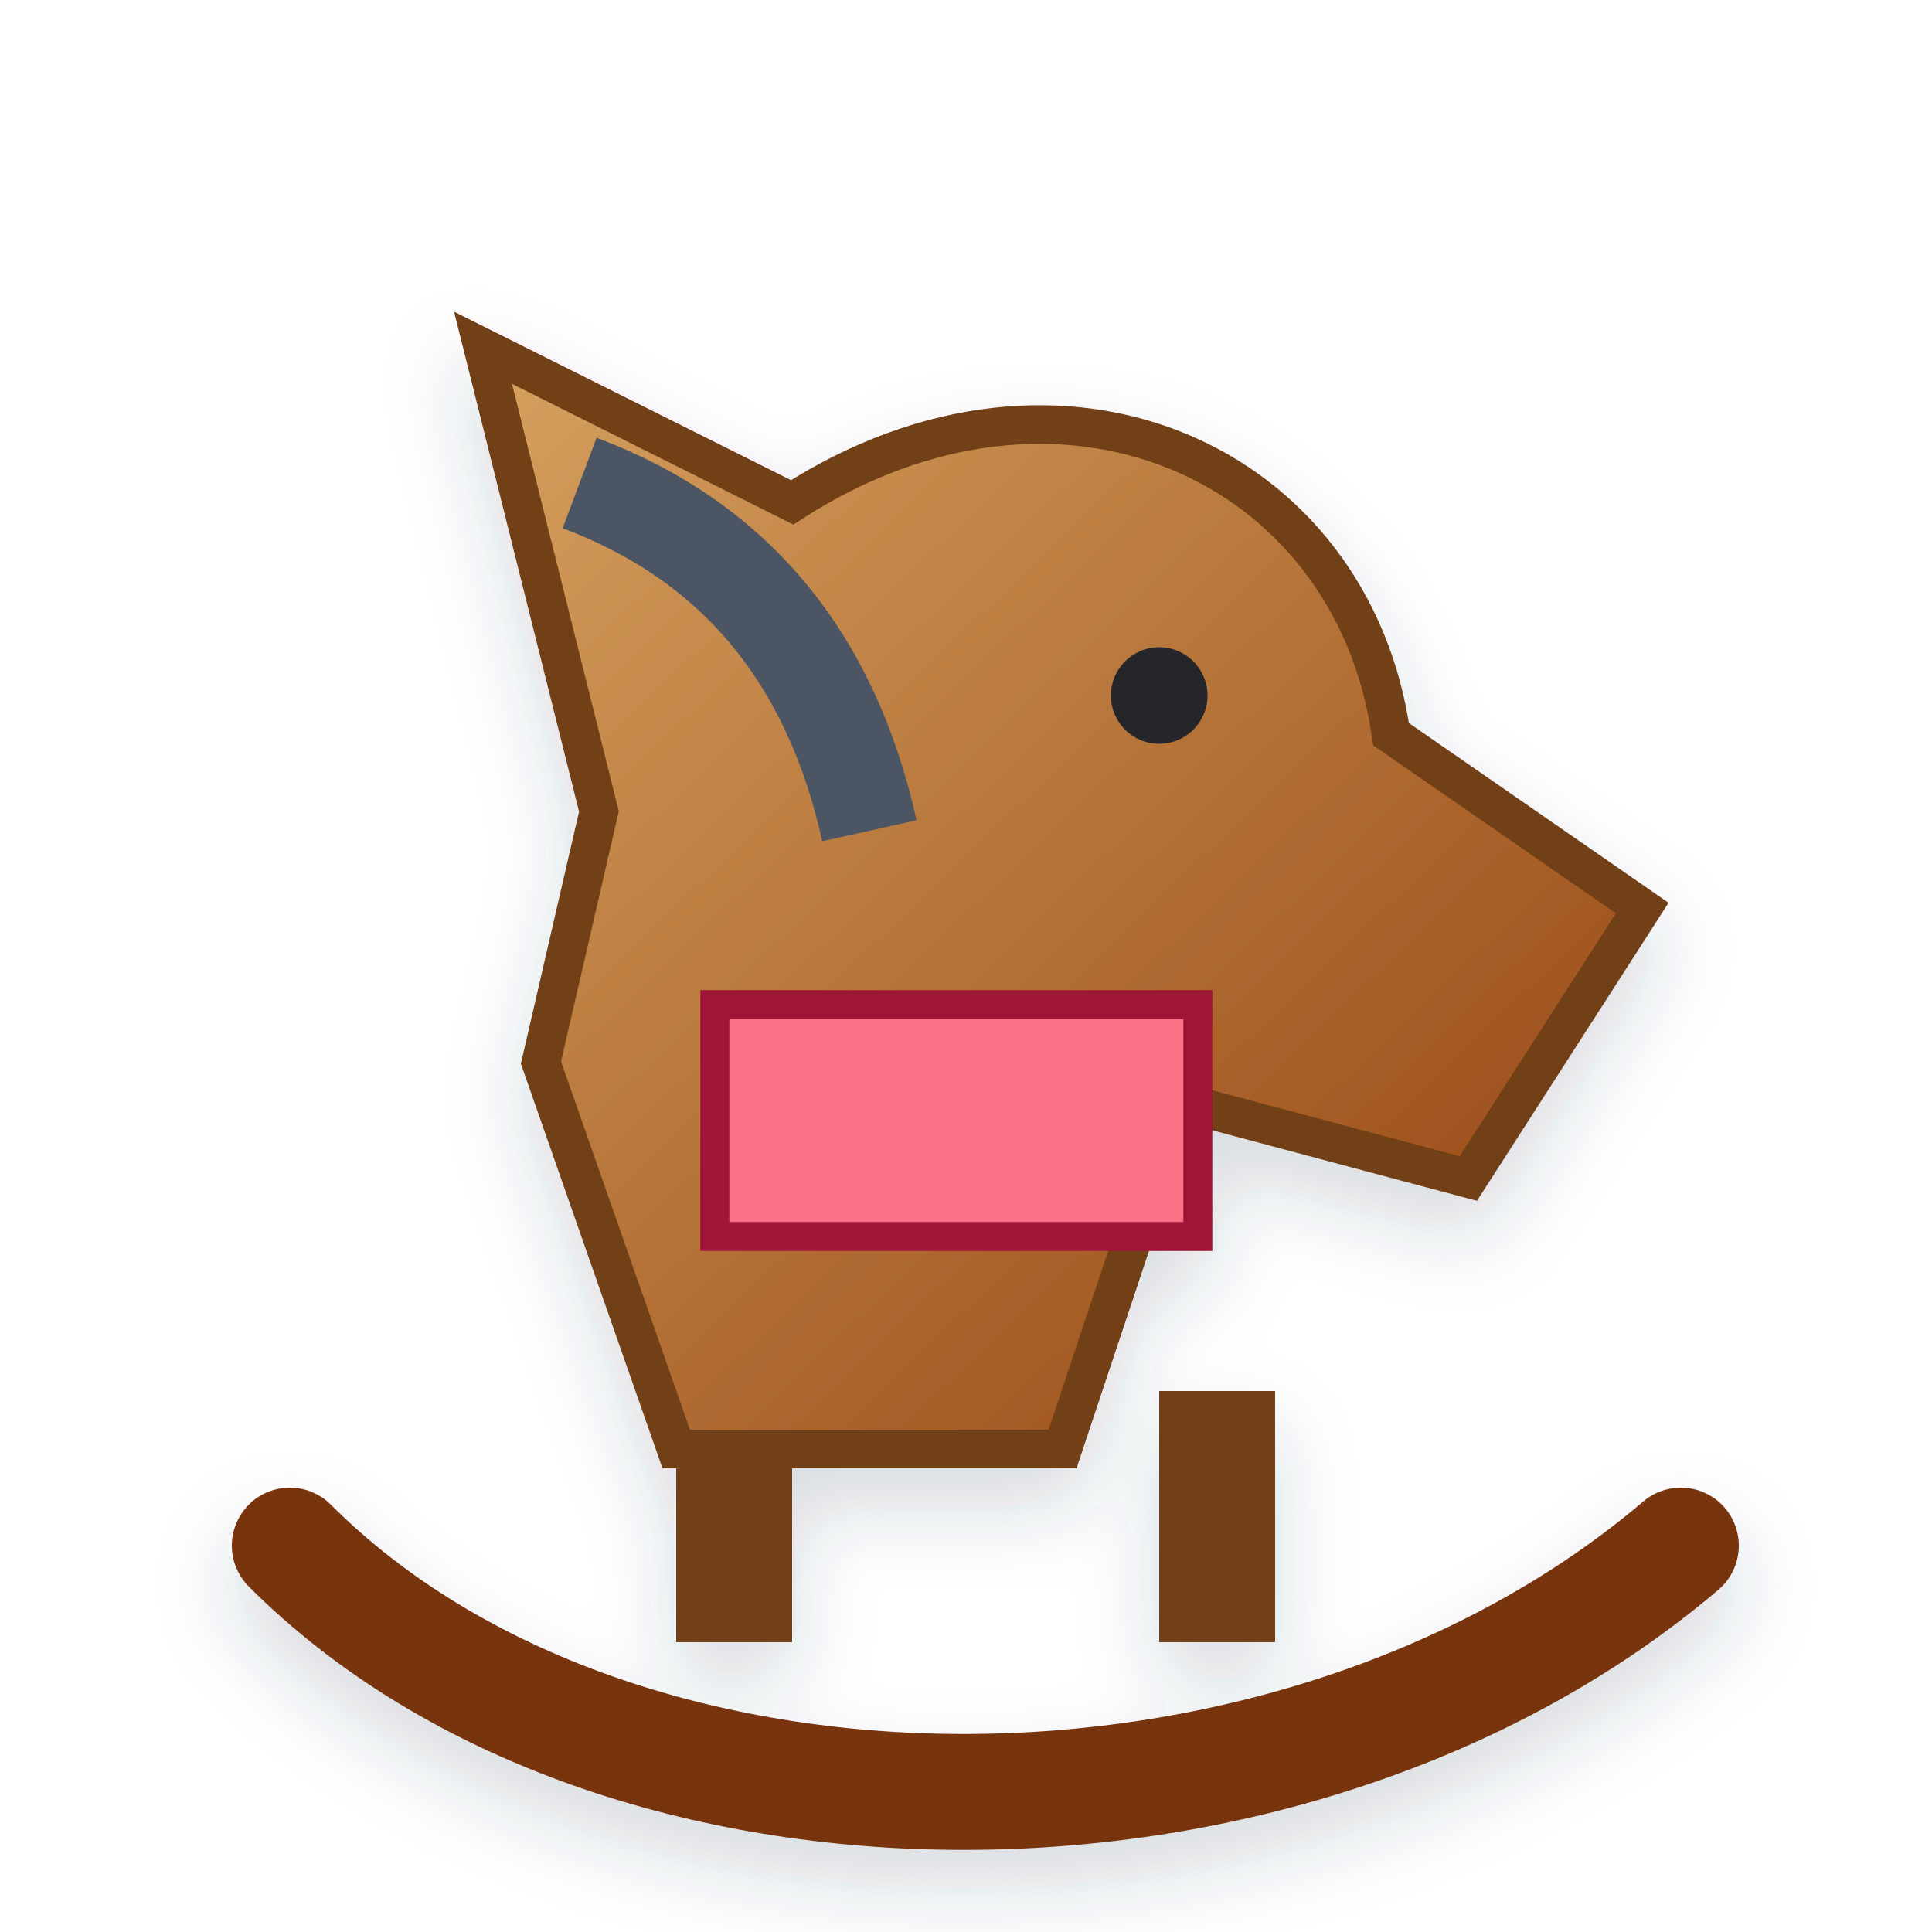
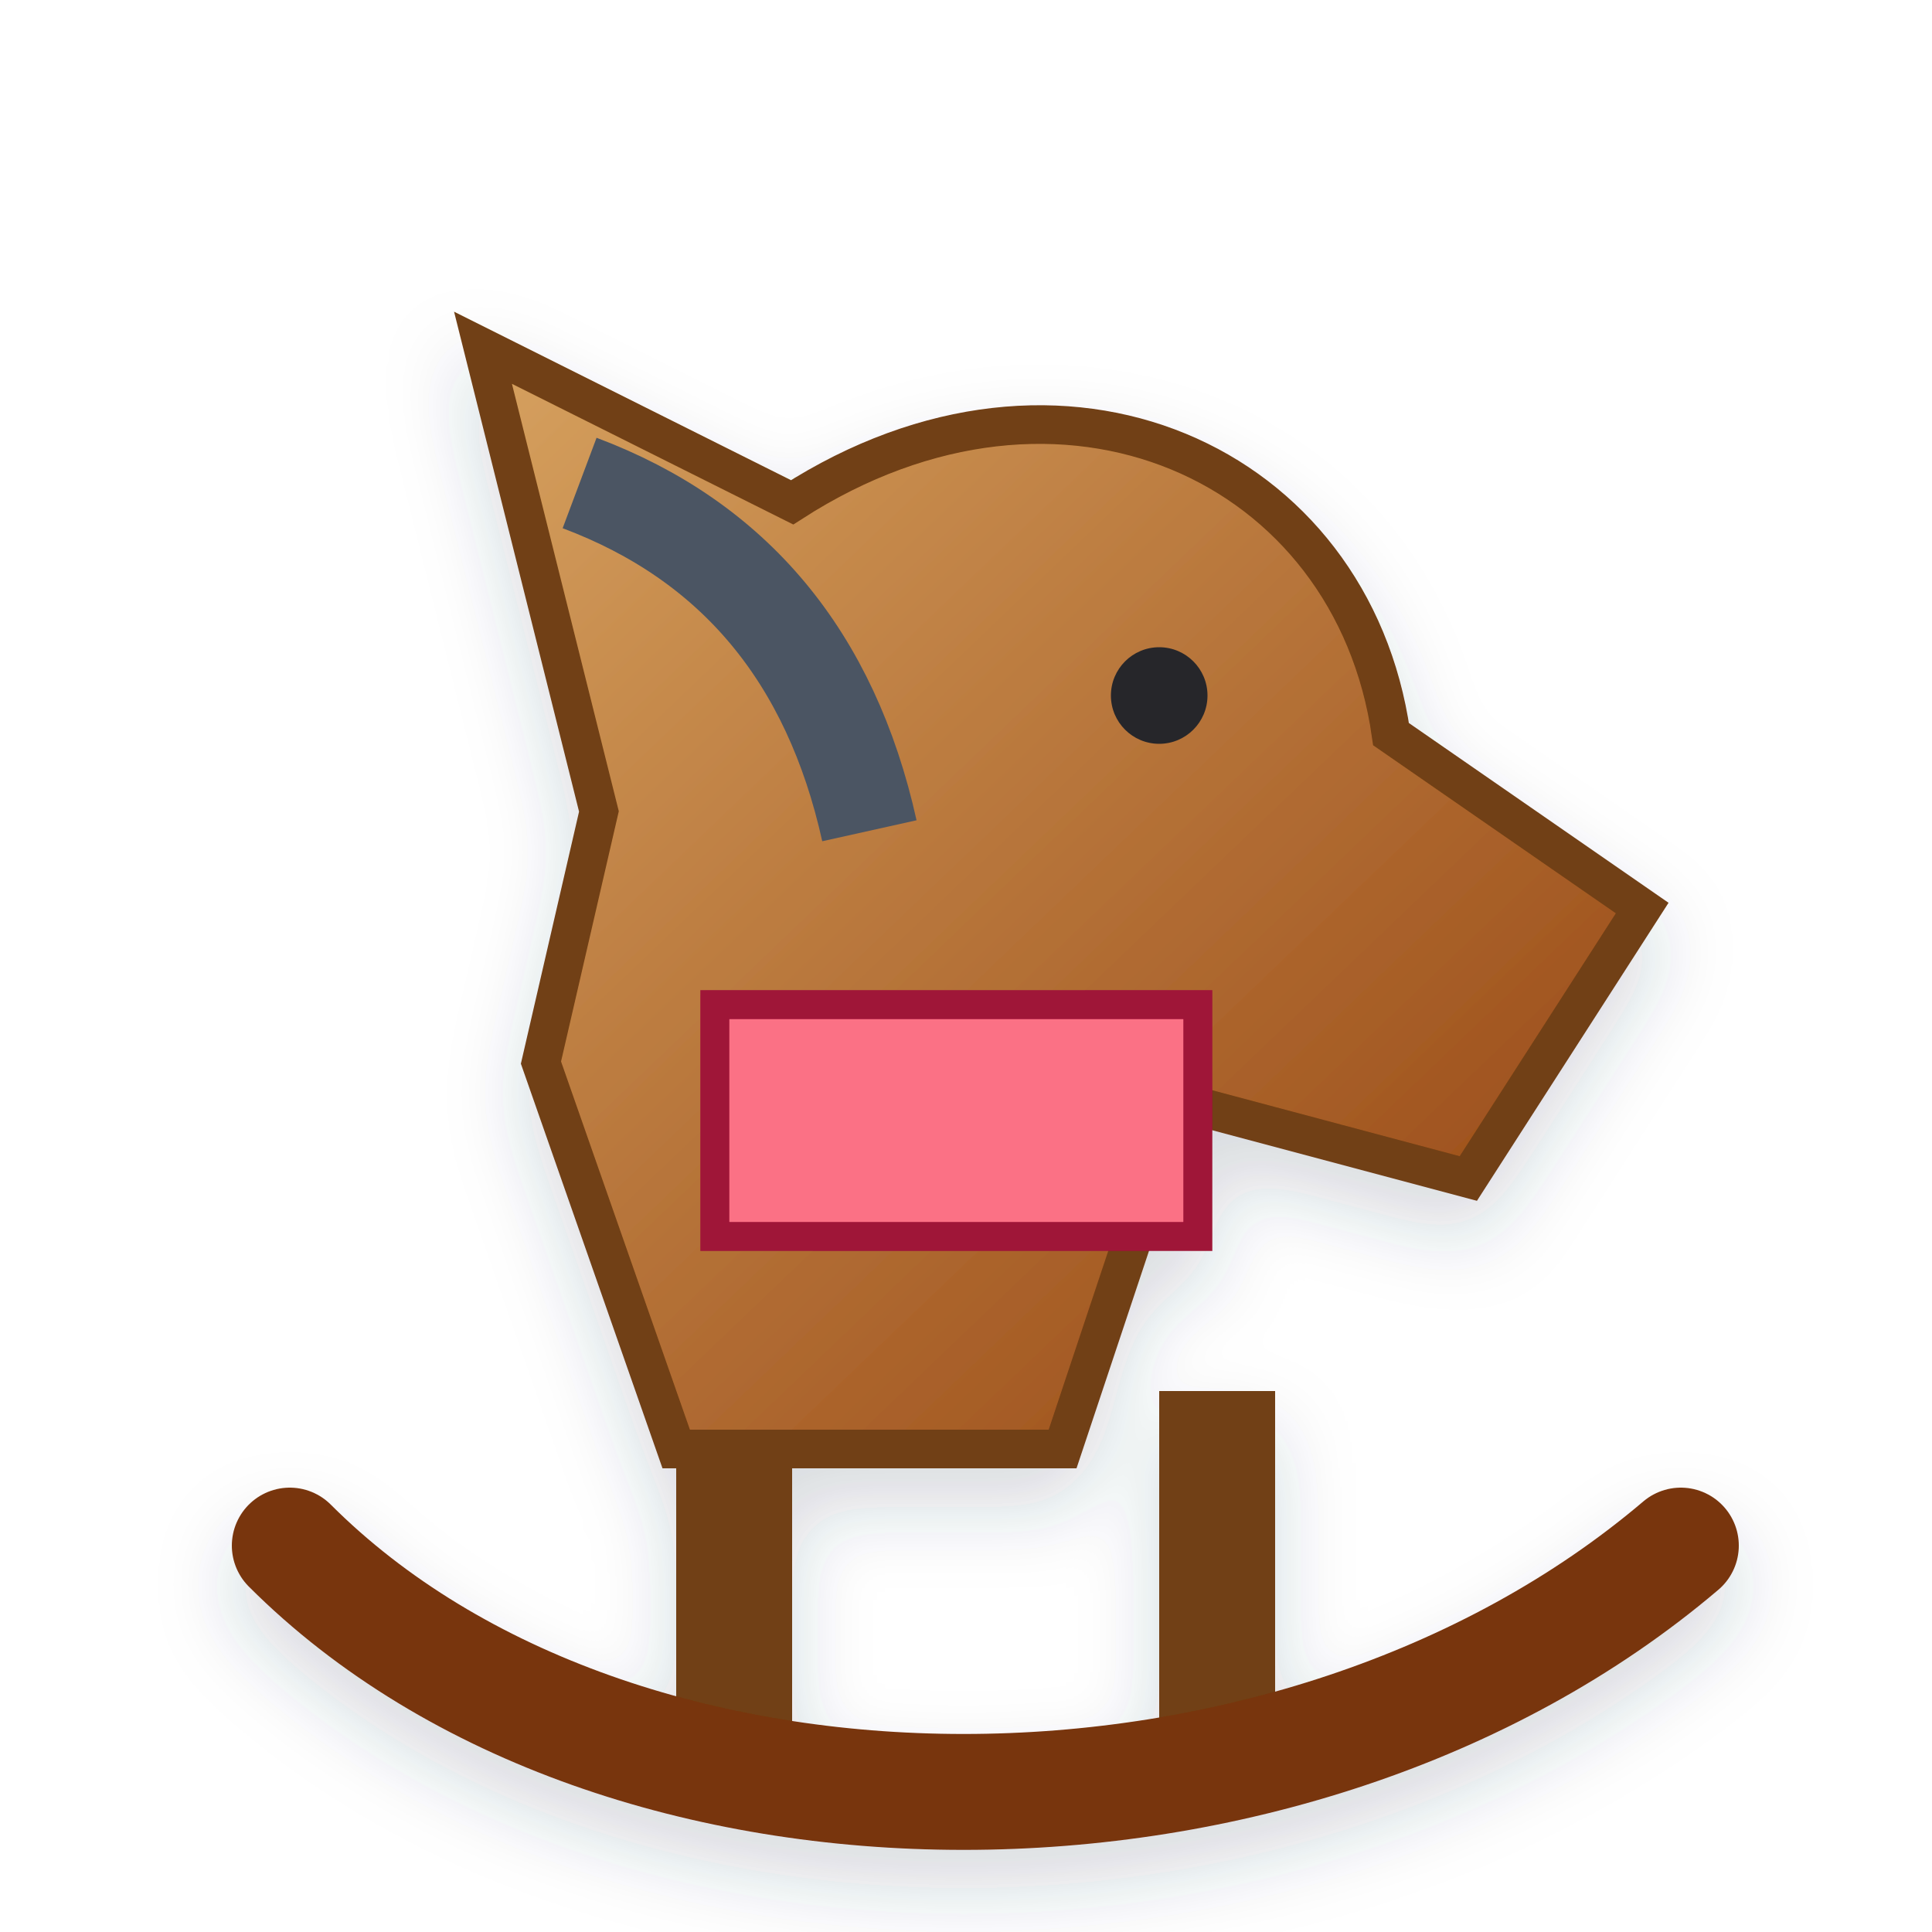
<svg xmlns="http://www.w3.org/2000/svg" viewBox="0 0 100 100">
  <defs>
    <linearGradient id="toys-rocking-horse-main" x1="0" y1="0" x2="1" y2="1">
      <stop offset="0" stop-color="#d6a15f" />
      <stop offset="1" stop-color="#92400e" />
    </linearGradient>
    <filter id="toys-rocking-horse-shadow" x="-20%" y="-20%" width="140%" height="140%">
      <feDropShadow dx="0" dy="2" stdDeviation="2" flood-color="#334155" flood-opacity=".18" />
    </filter>
  </defs>
  <g filter="url(#toys-rocking-horse-shadow)">
    <path d="M31 42 25 18l16 8c14-9 29-2 31 12l13 9-9 14-15-4-6 18H35l-7-20Z" fill="url(#toys-rocking-horse-main)" stroke="#713f12" stroke-width="2" />
-     <path d="M38 75v10M63 72v13" fill="none" stroke="#713f12" stroke-width="6" />
+     <path d="M38 75v17M63 72v19" fill="none" stroke="#713f12" stroke-width="6" />
    <path d="M15 80c17 17 52 17 72 0" fill="none" stroke="#78350f" stroke-width="6" stroke-linecap="round" />
    <path d="M30 25c8 3 13 9 15 18" fill="none" stroke="#4b5563" stroke-width="5" />
    <circle cx="60" cy="36" r="2.5" fill="#27272a" />
    <path d="M37 52h25v12H37Z" fill="#fb7185" stroke="#9f1239" stroke-width="1.5" />
  </g>
</svg>
